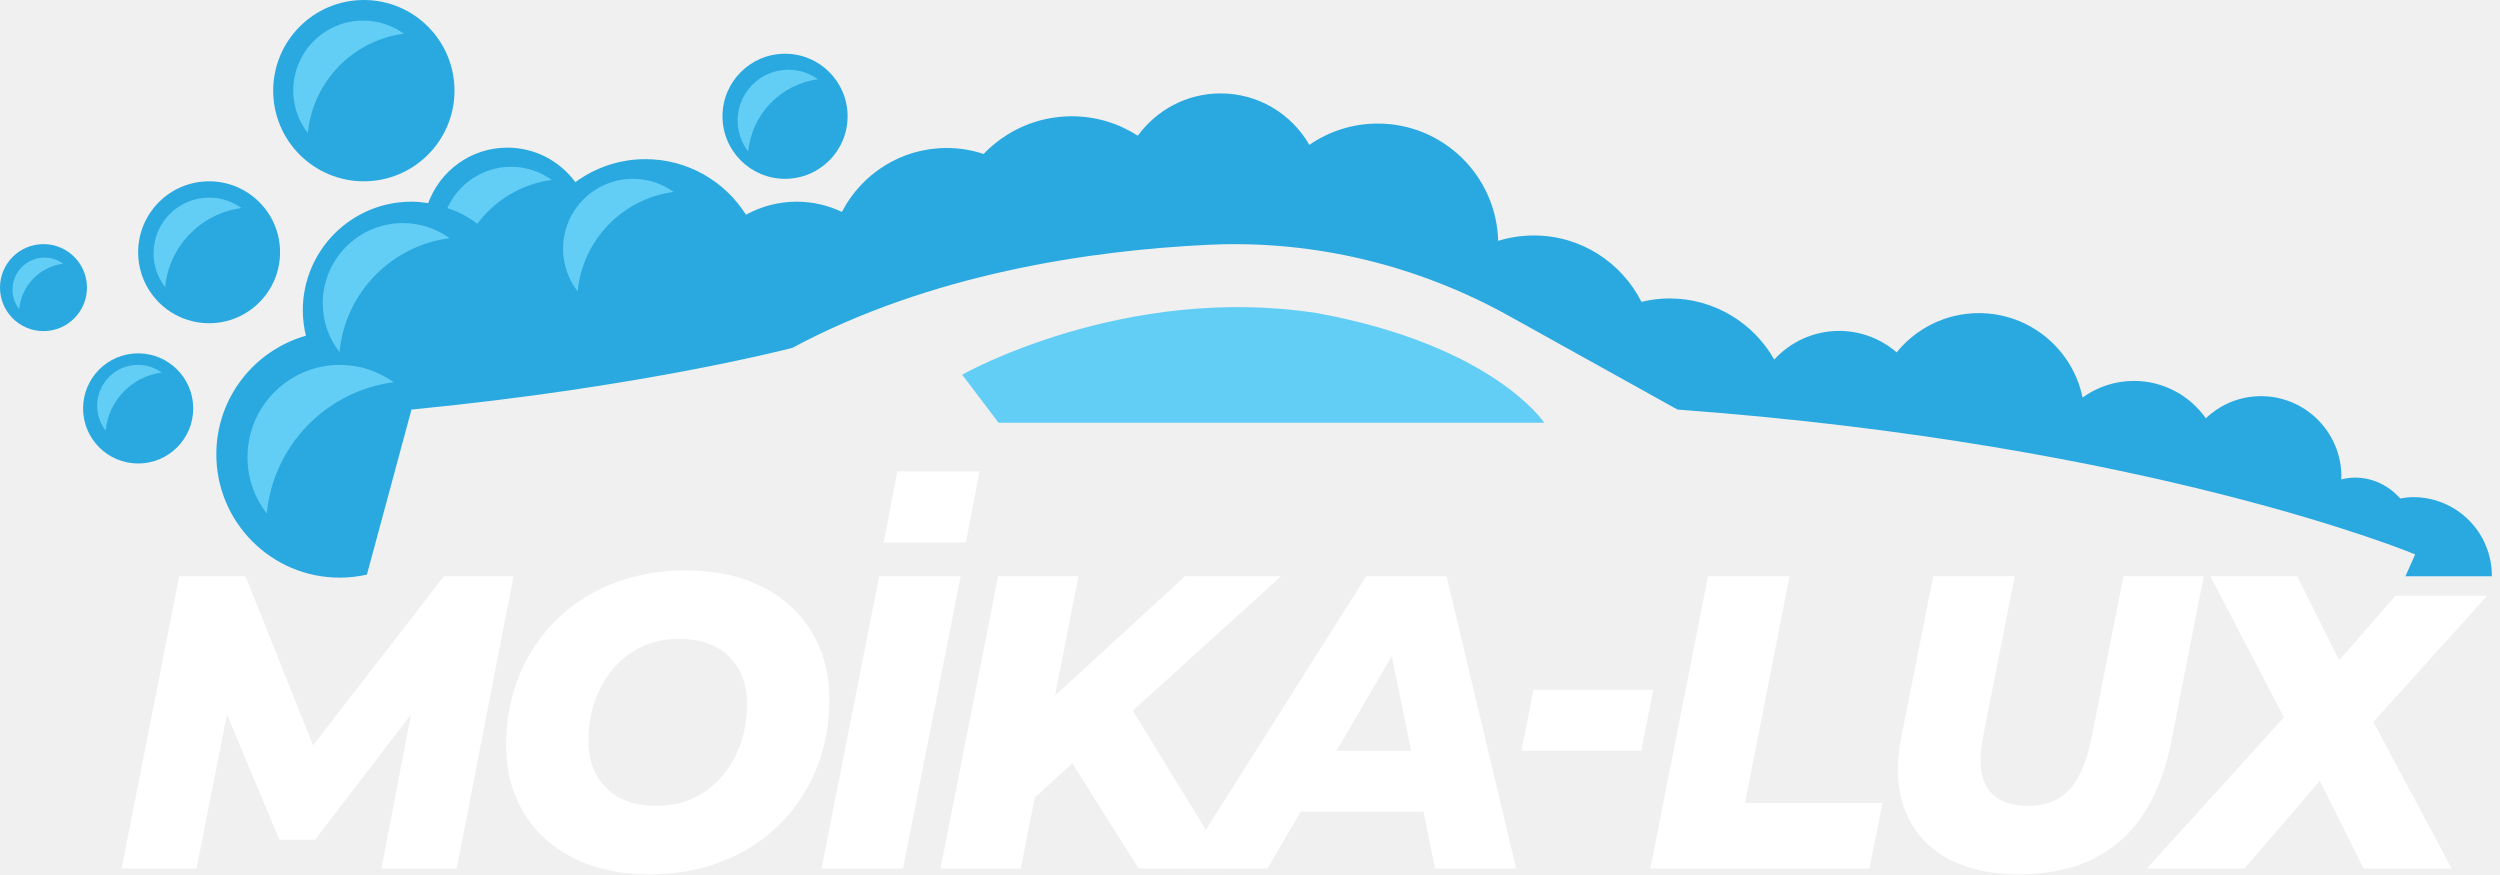
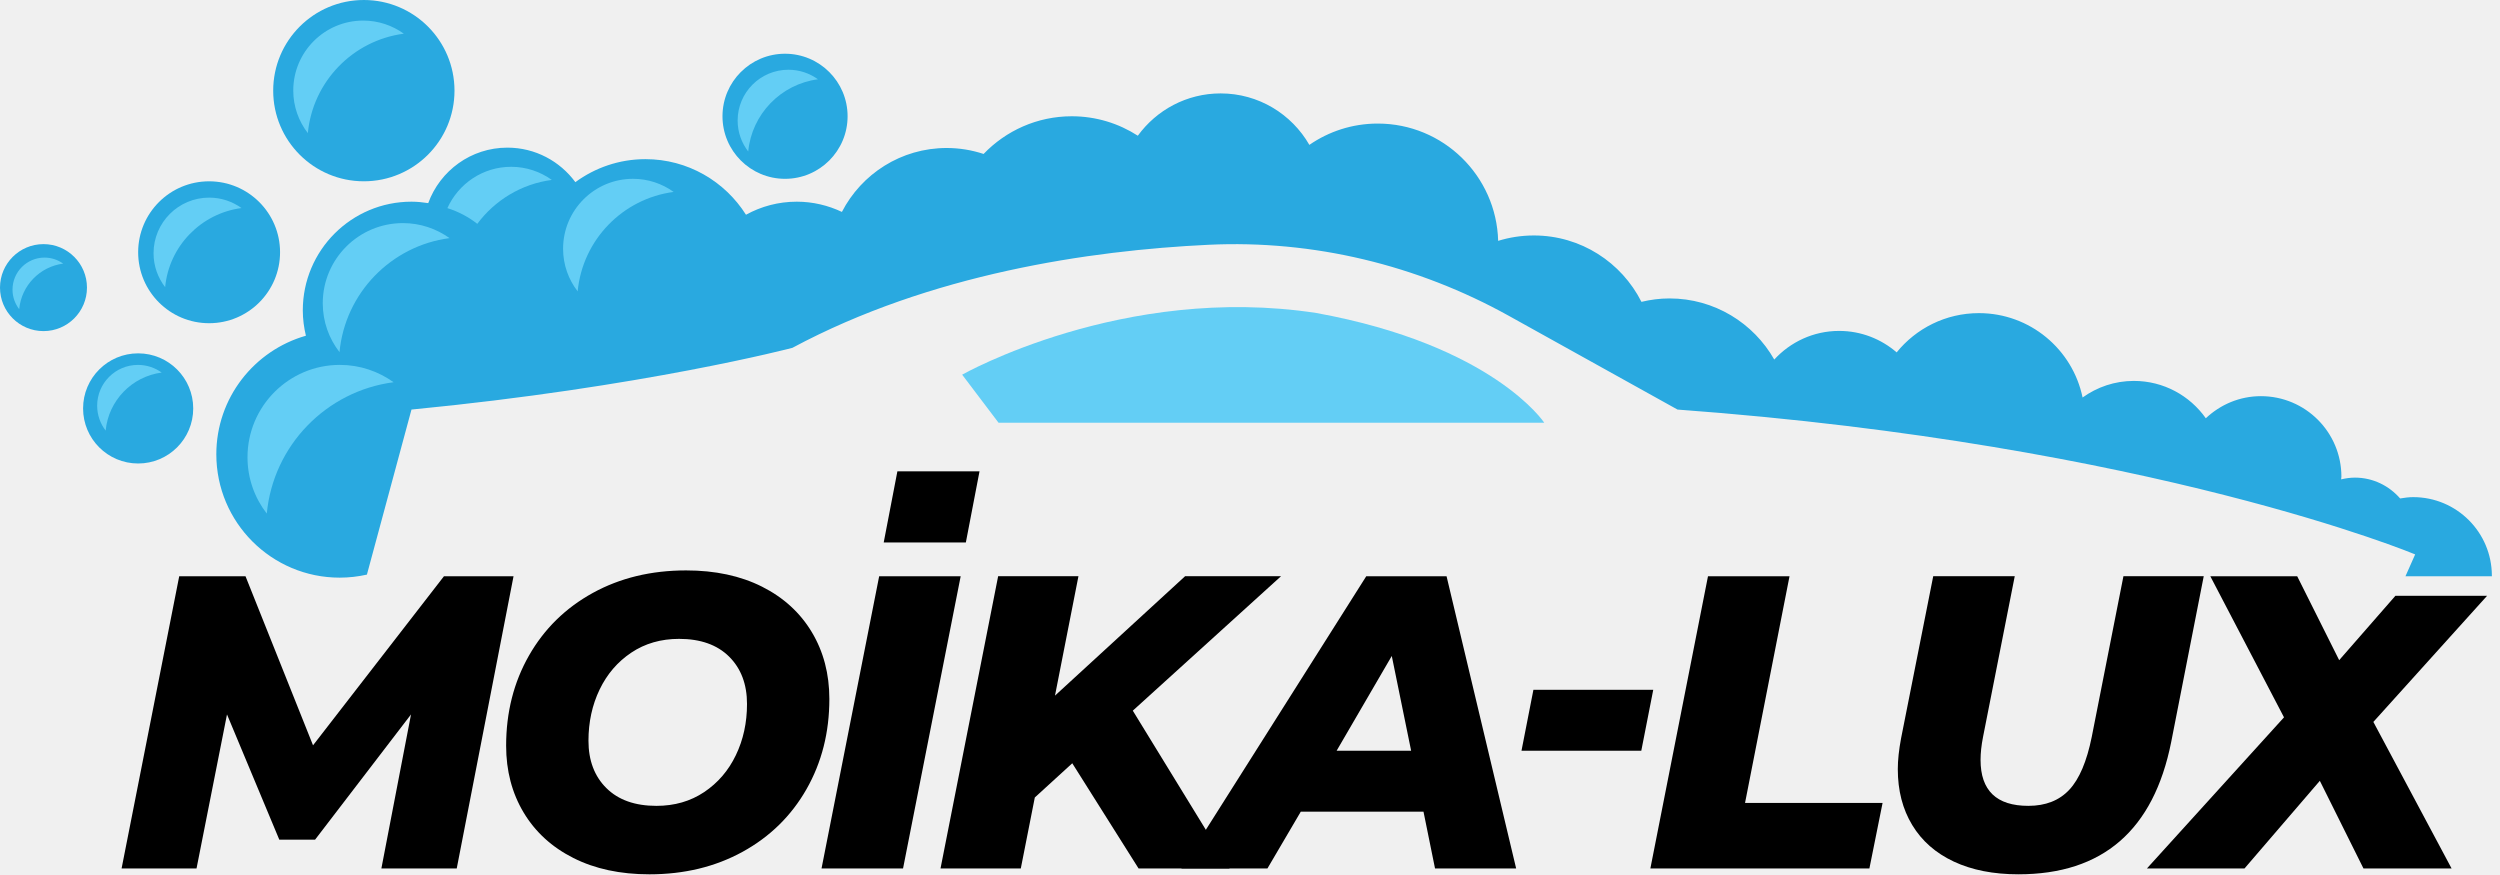
<svg xmlns="http://www.w3.org/2000/svg" width="183" height="64" viewBox="0 0 183 64" fill="none">
  <path d="M3.183 24.237C4.941 24.237 6.366 22.811 6.366 21.053C6.366 19.295 4.941 17.87 3.183 17.87C1.425 17.87 0 19.295 0 21.053C0 22.811 1.425 24.237 3.183 24.237Z" fill="#29A9E0" />
  <path d="M57.465 13.09C59.994 13.09 62.044 11.04 62.044 8.511C62.044 5.983 59.994 3.933 57.465 3.933C54.936 3.933 52.886 5.983 52.886 8.511C52.886 11.04 54.936 13.09 57.465 13.09Z" fill="#29A9E0" />
  <path d="M15.307 23.659C18.175 23.659 20.5 21.334 20.5 18.465C20.5 15.597 18.175 13.272 15.307 13.272C12.438 13.272 10.113 15.597 10.113 18.465C10.113 21.334 12.438 23.659 15.307 23.659Z" fill="#29A9E0" />
  <path d="M26.633 13.271C30.298 13.271 33.269 10.3 33.269 6.636C33.269 2.971 30.298 0 26.633 0C22.969 0 19.998 2.971 19.998 6.636C19.998 10.3 22.969 13.271 26.633 13.271Z" fill="#29A9E0" />
  <path d="M73.092 30.942L70.43 27.426C70.43 27.426 82.212 20.749 96.348 22.91C109.308 25.266 113.038 30.942 113.038 30.942H73.092V30.942Z" fill="#63CEF5" />
  <path d="M10.113 33.928C12.339 33.928 14.144 32.123 14.144 29.897C14.144 27.67 12.339 25.865 10.113 25.865C7.886 25.865 6.082 27.67 6.082 29.897C6.082 32.123 7.886 33.928 10.113 33.928Z" fill="#29A9E0" />
-   <path d="M37.591 42.181L33.433 63.571H27.917L30.087 52.296L23.064 61.463H20.444L16.616 52.296L14.386 63.571H8.9L13.119 42.181H17.971L22.914 54.557L32.498 42.181H37.591Z" fill="white" />
-   <path d="M41.977 62.808C40.4 62.015 39.184 60.903 38.33 59.477C37.476 58.051 37.049 56.421 37.049 54.589C37.049 52.143 37.606 49.943 38.721 47.988C39.837 46.032 41.394 44.504 43.393 43.403C45.392 42.304 47.667 41.754 50.219 41.754C52.349 41.754 54.203 42.151 55.78 42.944C57.358 43.739 58.572 44.849 59.427 46.276C60.281 47.702 60.709 49.332 60.709 51.165C60.709 53.61 60.151 55.811 59.036 57.766C57.921 59.722 56.363 61.249 54.364 62.349C52.364 63.449 50.089 64 47.538 64C45.407 64 43.553 63.603 41.977 62.808ZM51.546 57.98C52.55 57.308 53.325 56.407 53.867 55.275C54.41 54.145 54.681 52.898 54.681 51.533C54.681 50.087 54.243 48.93 53.369 48.063C52.496 47.198 51.275 46.765 49.707 46.765C48.381 46.765 47.215 47.102 46.211 47.773C45.206 48.446 44.433 49.347 43.89 50.477C43.347 51.608 43.076 52.856 43.076 54.221C43.076 55.667 43.514 56.824 44.388 57.689C45.262 58.556 46.483 58.989 48.05 58.989C49.376 58.989 50.541 58.652 51.546 57.98Z" fill="white" />
-   <path d="M64.355 42.181H70.322L66.103 63.571H60.136L64.355 42.181Z" fill="white" />
-   <path d="M82.921 52.021L90.003 63.571H83.343L78.49 55.871L75.748 58.376L74.723 63.57H68.846L73.064 42.18H78.942L77.225 50.92L86.748 42.18H93.77L82.921 52.021Z" fill="white" />
-   <path d="M104.2 59.415H95.217L92.776 63.571H86.477L100.01 42.181H105.888L110.982 63.571H105.044L104.2 59.415ZM103.295 54.955L101.878 48.017L97.84 54.955H103.295Z" fill="white" />
-   <path d="M112.246 50.492H121.018L120.143 54.954H111.373L112.246 50.492Z" fill="white" />
-   <path d="M125.025 42.181H130.993L127.737 58.774H137.805L136.84 63.571H120.807L125.025 42.181Z" fill="white" />
-   <path d="M143.019 63.068C141.693 62.446 140.677 61.556 139.975 60.393C139.271 59.232 138.919 57.868 138.919 56.298C138.919 55.647 138.999 54.893 139.16 54.037L141.512 42.18H147.479L145.158 53.945C145.037 54.557 144.977 55.118 144.977 55.626C144.977 57.867 146.142 58.988 148.474 58.988C149.739 58.988 150.739 58.596 151.472 57.81C152.205 57.028 152.753 55.738 153.115 53.945L155.435 42.18H161.313L158.932 54.312C157.645 60.771 153.919 63.999 147.75 63.999C145.921 64 144.345 63.689 143.019 63.068Z" fill="white" />
-   <path d="M182.055 43.613H175.343L171.228 48.324L168.154 42.181H161.795L167.189 52.509L157.154 63.572H164.297L169.812 57.155L173.006 63.572H179.456L173.73 52.845L182.055 43.613Z" fill="white" />
-   <path d="M71.701 34.5H65.689L64.687 39.71H70.7L71.701 34.5Z" fill="white" />
+   <path d="M37.591 42.181L33.433 63.571H27.917L30.087 52.296L23.064 61.463H20.444L16.616 52.296L14.386 63.571H8.9L13.119 42.181H17.971L22.914 54.557L32.498 42.181H37.591Z" fill="currentColor" />
+   <path d="M41.977 62.808C40.4 62.015 39.184 60.903 38.33 59.477C37.476 58.051 37.049 56.421 37.049 54.589C37.049 52.143 37.606 49.943 38.721 47.988C39.837 46.032 41.394 44.504 43.393 43.403C45.392 42.304 47.667 41.754 50.219 41.754C52.349 41.754 54.203 42.151 55.78 42.944C57.358 43.739 58.572 44.849 59.427 46.276C60.281 47.702 60.709 49.332 60.709 51.165C60.709 53.61 60.151 55.811 59.036 57.766C57.921 59.722 56.363 61.249 54.364 62.349C52.364 63.449 50.089 64 47.538 64C45.407 64 43.553 63.603 41.977 62.808ZM51.546 57.98C52.55 57.308 53.325 56.407 53.867 55.275C54.41 54.145 54.681 52.898 54.681 51.533C54.681 50.087 54.243 48.93 53.369 48.063C52.496 47.198 51.275 46.765 49.707 46.765C48.381 46.765 47.215 47.102 46.211 47.773C45.206 48.446 44.433 49.347 43.89 50.477C43.347 51.608 43.076 52.856 43.076 54.221C43.076 55.667 43.514 56.824 44.388 57.689C45.262 58.556 46.483 58.989 48.05 58.989C49.376 58.989 50.541 58.652 51.546 57.98Z" fill="currentColor" />
+   <path d="M64.355 42.181H70.322L66.103 63.571H60.136L64.355 42.181Z" fill="currentColor" />
+   <path d="M82.921 52.021L90.003 63.571H83.343L78.49 55.871L75.748 58.376L74.723 63.57H68.846L73.064 42.18H78.942L77.225 50.92L86.748 42.18H93.77L82.921 52.021Z" fill="currentColor" />
+   <path d="M104.2 59.415H95.217L92.776 63.571H86.477L100.01 42.181H105.888L110.982 63.571H105.044L104.2 59.415ZM103.295 54.955L101.878 48.017L97.84 54.955H103.295Z" fill="currentColor" />
+   <path d="M112.246 50.492H121.018L120.143 54.954H111.373L112.246 50.492Z" fill="currentColor" />
+   <path d="M125.025 42.181H130.993L127.737 58.774H137.805L136.84 63.571H120.807L125.025 42.181Z" fill="currentColor" />
+   <path d="M143.019 63.068C141.693 62.446 140.677 61.556 139.975 60.393C139.271 59.232 138.919 57.868 138.919 56.298C138.919 55.647 138.999 54.893 139.16 54.037L141.512 42.18H147.479L145.158 53.945C145.037 54.557 144.977 55.118 144.977 55.626C144.977 57.867 146.142 58.988 148.474 58.988C149.739 58.988 150.739 58.596 151.472 57.81C152.205 57.028 152.753 55.738 153.115 53.945L155.435 42.18H161.313L158.932 54.312C157.645 60.771 153.919 63.999 147.75 63.999C145.921 64 144.345 63.689 143.019 63.068Z" fill="currentColor" />
+   <path d="M182.055 43.613H175.343L171.228 48.324L168.154 42.181H161.795L167.189 52.509L157.154 63.572H164.297L169.812 57.155L173.006 63.572H179.456L173.73 52.845L182.055 43.613Z" fill="currentColor" />
+   <path d="M71.701 34.5H65.689L64.687 39.71H70.7L71.701 34.5Z" fill="currentColor" />
  <path d="M176.649 36.39C176.319 36.39 176.002 36.435 175.69 36.487C174.881 35.561 173.708 34.962 172.382 34.962C172.034 34.962 171.697 35.013 171.37 35.09C171.372 35.023 171.391 34.96 171.391 34.891C171.391 31.636 168.753 28.999 165.5 28.999C163.936 28.999 162.522 29.62 161.466 30.617C160.298 28.964 158.378 27.883 156.2 27.883C154.798 27.883 153.503 28.336 152.445 29.097C151.717 25.572 148.595 22.921 144.855 22.921C142.425 22.921 140.254 24.043 138.835 25.794C137.705 24.818 136.236 24.223 134.624 24.223C132.744 24.223 131.056 25.034 129.876 26.319C128.36 23.65 125.494 21.845 122.205 21.845C121.496 21.845 120.814 21.937 120.154 22.095C118.7 19.215 115.725 17.236 112.279 17.236C111.37 17.236 110.493 17.375 109.665 17.63C109.537 12.868 105.645 9.045 100.851 9.045C98.992 9.045 97.268 9.623 95.845 10.605C94.552 8.355 92.13 6.838 89.35 6.838C86.856 6.838 84.653 8.061 83.289 9.934C81.895 9.038 80.238 8.511 78.456 8.511C75.917 8.511 73.629 9.572 71.999 11.269C71.149 10.989 70.242 10.833 69.299 10.833C65.956 10.833 63.062 12.734 61.627 15.512C60.624 15.038 59.508 14.763 58.323 14.763C56.974 14.763 55.709 15.111 54.606 15.719C53.063 13.277 50.347 11.65 47.246 11.65C45.324 11.65 43.555 12.28 42.116 13.333C40.991 11.805 39.184 10.807 37.141 10.807C34.476 10.807 32.21 12.501 31.346 14.868C30.945 14.807 30.538 14.763 30.12 14.763C25.727 14.763 22.165 18.325 22.165 22.719C22.165 23.359 22.249 23.978 22.392 24.575C18.61 25.652 15.835 29.125 15.835 33.254C15.835 38.241 19.88 42.284 24.866 42.284C25.55 42.284 26.217 42.205 26.858 42.061L30.12 29.98C47.073 28.338 58 25.463 58 25.463C68.104 20.048 79.751 18.334 88.465 17.918C96.133 17.552 103.745 19.396 110.458 23.125L122.794 29.98C157.548 32.533 176.79 40.582 176.79 40.582L176.079 42.184H182.404C182.404 42.17 182.405 42.159 182.405 42.145C182.402 38.966 179.827 36.39 176.649 36.39Z" fill="#29A9E0" />
  <path d="M29.561 2.466C28.722 1.865 27.697 1.506 26.585 1.506C23.76 1.506 21.467 3.798 21.467 6.626C21.467 7.802 21.867 8.881 22.534 9.746C22.892 5.971 25.829 2.955 29.561 2.466Z" fill="#63CEF5" />
  <path d="M49.312 14.049C48.473 13.448 47.448 13.089 46.336 13.089C43.511 13.089 41.218 15.381 41.218 18.209C41.218 19.385 41.618 20.465 42.285 21.329C42.643 17.555 45.58 14.54 49.312 14.049Z" fill="#63CEF5" />
  <path d="M59.875 5.804C59.265 5.366 58.52 5.105 57.712 5.105C55.66 5.105 53.995 6.771 53.995 8.824C53.995 9.679 54.286 10.463 54.77 11.091C55.03 8.349 57.163 6.159 59.875 5.804Z" fill="#63CEF5" />
  <path d="M34.938 16.385C36.22 14.663 38.161 13.463 40.393 13.17C39.553 12.568 38.528 12.21 37.416 12.21C35.337 12.21 33.551 13.454 32.749 15.235C33.582 15.498 34.311 15.893 34.938 16.385Z" fill="#63CEF5" />
  <path d="M17.679 15.229C17.012 14.751 16.196 14.466 15.311 14.466C13.065 14.466 11.24 16.29 11.24 18.538C11.24 19.475 11.559 20.333 12.089 21.021C12.373 18.017 14.711 15.62 17.679 15.229Z" fill="#63CEF5" />
  <path d="M11.836 27.271C11.347 26.92 10.748 26.711 10.098 26.711C8.45 26.711 7.112 28.049 7.112 29.699C7.112 30.385 7.346 31.016 7.734 31.521C7.943 29.316 9.658 27.557 11.836 27.271Z" fill="#63CEF5" />
  <path d="M4.624 19.296C4.239 19.021 3.77 18.856 3.26 18.856C1.966 18.856 0.916 19.907 0.916 21.201C0.916 21.74 1.099 22.235 1.405 22.631C1.569 20.902 2.914 19.521 4.624 19.296Z" fill="#63CEF5" />
  <path d="M32.906 17.431C31.944 16.742 30.768 16.331 29.494 16.331C26.255 16.331 23.626 18.959 23.626 22.2C23.626 23.549 24.085 24.787 24.851 25.777C25.261 21.45 28.628 17.992 32.906 17.431Z" fill="#63CEF5" />
  <path d="M28.81 27.979C27.701 27.184 26.347 26.71 24.878 26.71C21.146 26.71 18.117 29.738 18.117 33.473C18.117 35.027 18.645 36.454 19.529 37.595C20 32.609 23.879 28.626 28.81 27.979Z" fill="#63CEF5" />
</svg>
